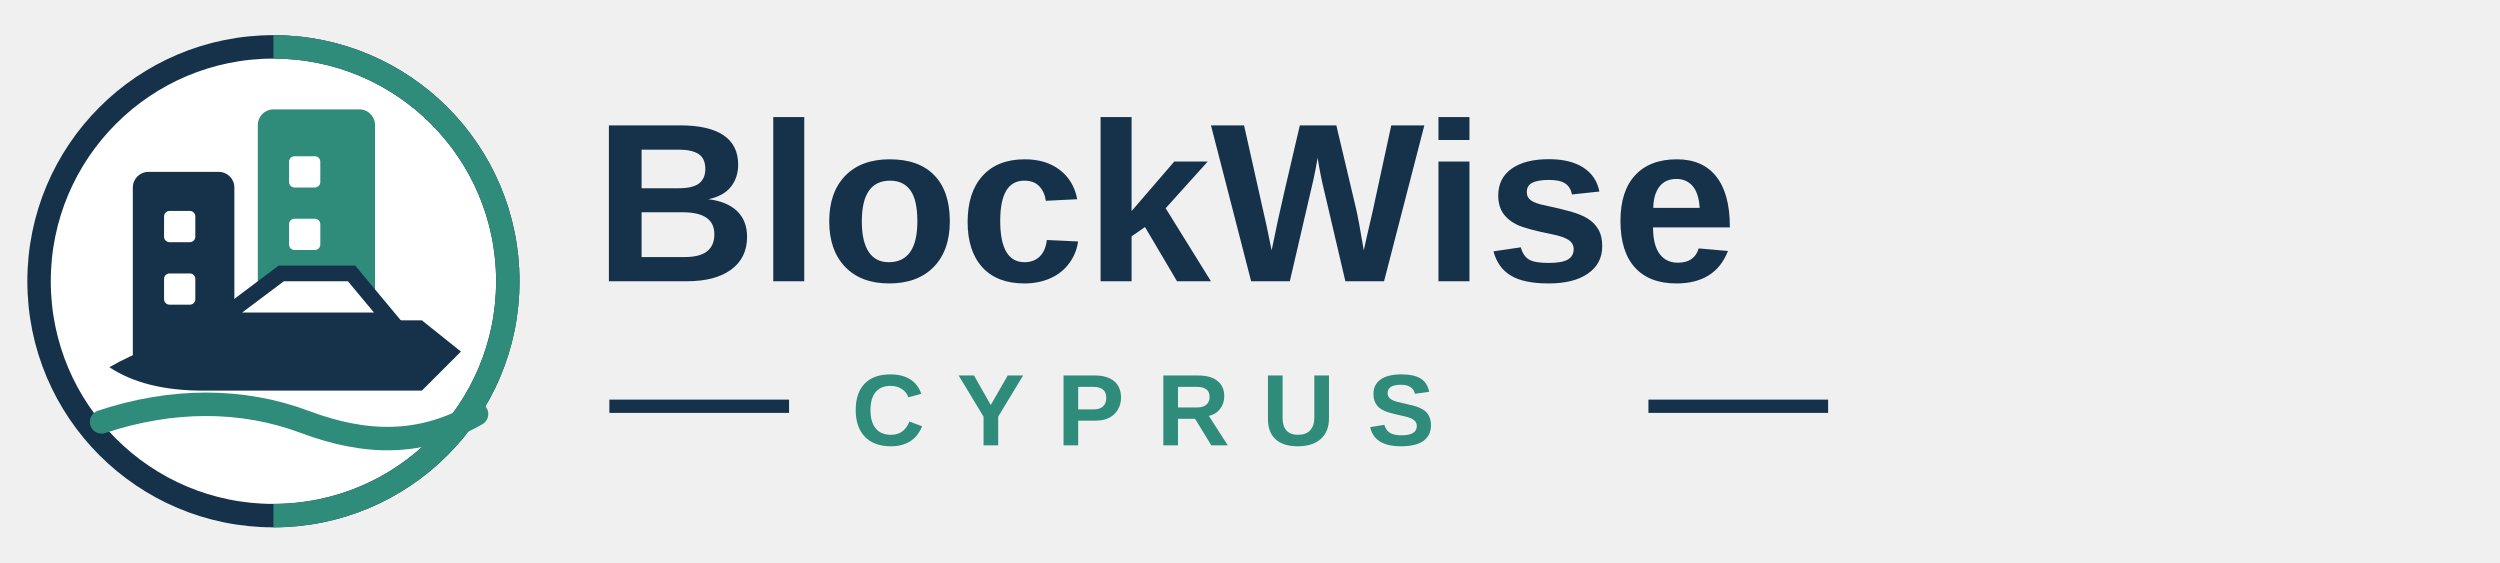
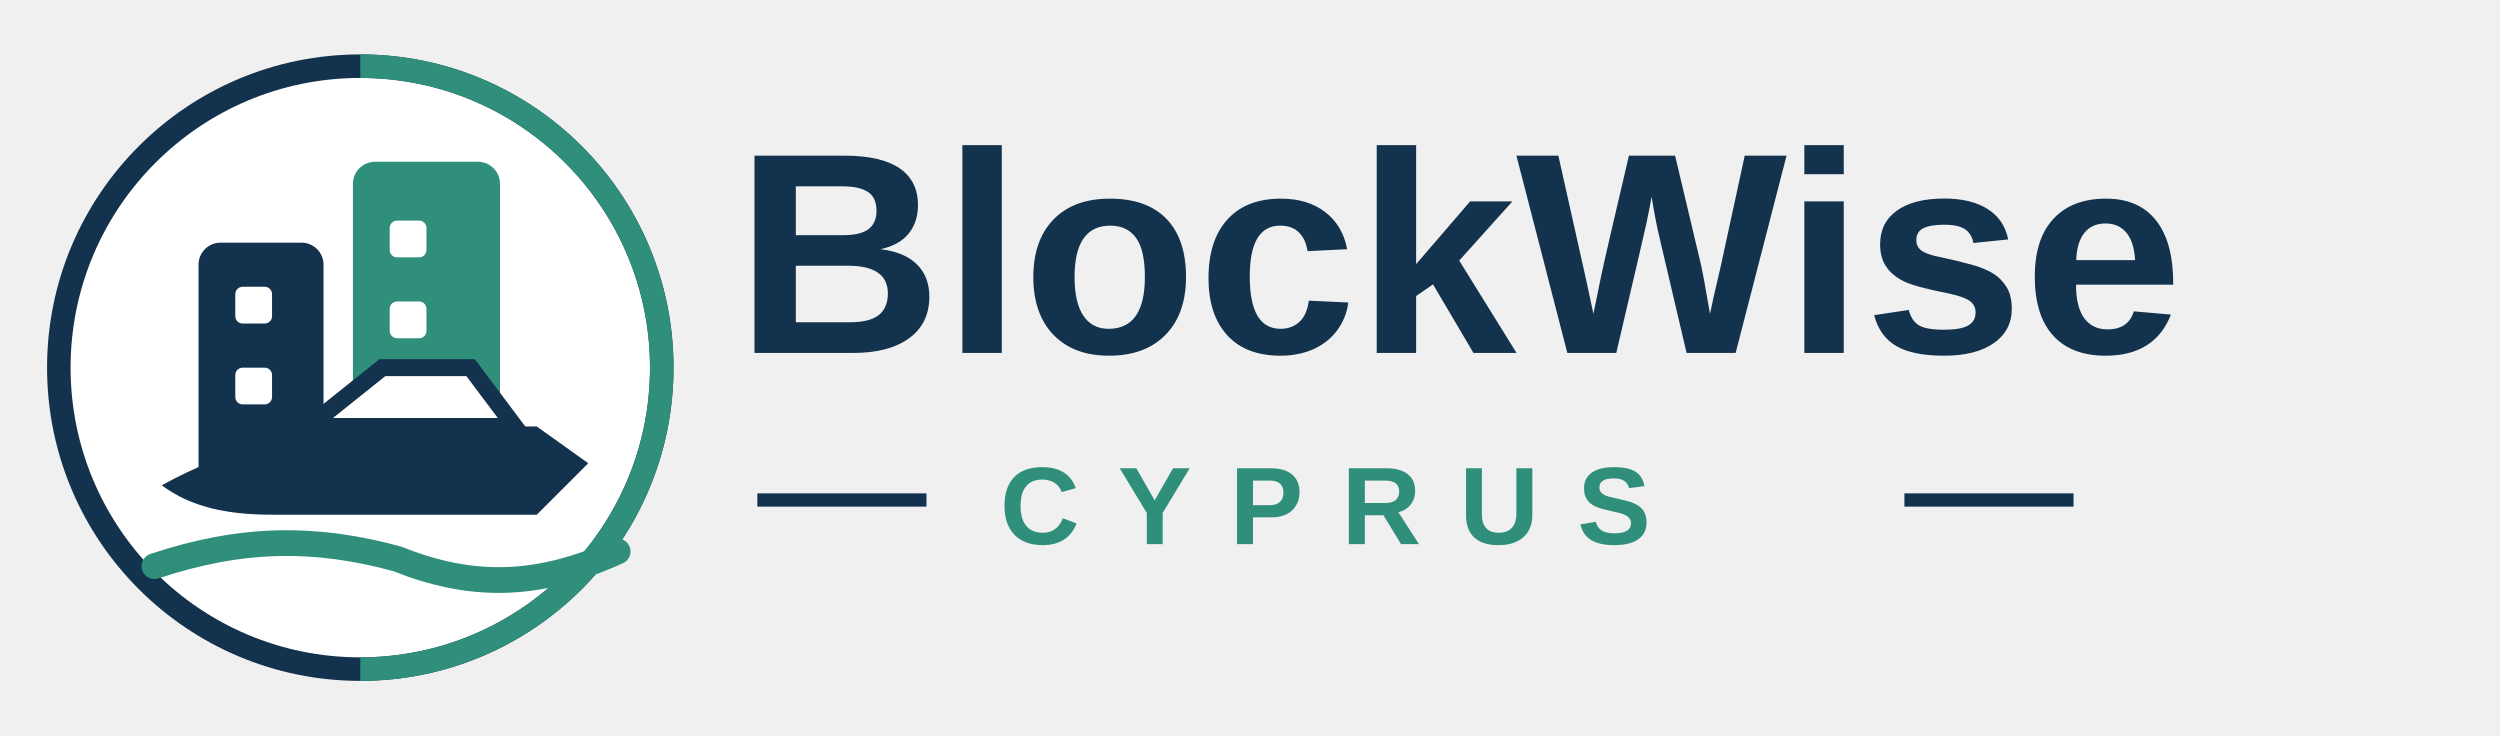
- <svg xmlns="http://www.w3.org/2000/svg" viewBox="0 0 320 72" role="img" aria-labelledby="title desc">
-   <g transform="translate(2 3)">
-     <circle cx="33" cy="33" r="30" fill="#ffffff" stroke="#16324a" stroke-width="3" />
-     <path d="M33 3 A30 30 0 0 1 63 33 A30 30 0 0 1 33 63" fill="none" stroke="#2f8b7a" stroke-width="3" />
-     <rect x="15" y="19" width="13" height="27" rx="2" fill="#16324a" />
-     <rect x="31" y="11" width="15" height="35" rx="2" fill="#2f8b7a" />
+ <svg xmlns="http://www.w3.org/2000/svg" viewBox="0 0 340 100" role="img" aria-labelledby="title desc">
+   <g transform="translate(4 5)">
+     <circle cx="45" cy="45" r="41" fill="#ffffff" stroke="#12324d" stroke-width="3.2" />
+     <path d="M45 4 A41 41 0 0 1 86 45 A41 41 0 0 1 45 86" fill="none" stroke="#2f8f7b" stroke-width="3.2" />
+     <rect x="23" y="28" width="17" height="34" rx="3" fill="#12324d" />
+     <rect x="44" y="17" width="20" height="45" rx="3" fill="#2f8f7b" />
    <g fill="#ffffff">
-       <rect x="19" y="24" width="4" height="4" rx=".7" />
-       <rect x="19" y="32" width="4" height="4" rx=".7" />
-       <rect x="35" y="17" width="4" height="4" rx=".7" />
-       <rect x="35" y="25" width="4" height="4" rx=".7" />
-       <rect x="35" y="33" width="4" height="4" rx=".7" />
+       <rect x="28" y="34" width="5" height="5" rx="1" />
+       <rect x="28" y="45" width="5" height="5" rx="1" />
+       <rect x="49" y="25" width="5" height="5" rx="1" />
+       <rect x="49" y="36" width="5" height="5" rx="1" />
+       <rect x="49" y="47" width="5" height="5" rx="1" />
    </g>
-     <path d="M12 44 C19 40 28 38 39 38 H52 L57 42 L52 47 H24 C19 47 15 46 12 44Z" fill="#16324a" />
-     <path d="M26 38 L34 32 H43 L48 38Z" fill="#ffffff" stroke="#16324a" stroke-width="2" />
-     <path d="M11 51 C20 48 29 48 37 51 C45 54 52 54 59 50" fill="none" stroke="#2f8b7a" stroke-width="3" stroke-linecap="round" />
+     <path d="M18 61 C27 56 38 53 50 53 H69 L76 58 L69 65 H33 C27 65 22 64 18 61Z" fill="#12324d" />
+     <path d="M38 53 L48 45 H60 L66 53Z" fill="#ffffff" stroke="#12324d" stroke-width="2.3" />
+     <path d="M17 72 C29 68 39 68 50 71 C60 75 69 75 80 70" fill="none" stroke="#2f8f7b" stroke-width="3.5" stroke-linecap="round" />
  </g>
-   <text x="76" y="36" font-family="Arial, Helvetica, sans-serif" font-size="29" font-weight="700" fill="#16324a">BlockWise</text>
-   <line x1="78" y1="52" x2="101" y2="52" stroke="#16324a" stroke-width="1.7" />
-   <text x="109" y="57" font-family="Arial, Helvetica, sans-serif" font-size="13" font-weight="700" letter-spacing="4.1" fill="#2f8b7a">CYPRUS</text>
-   <line x1="211" y1="52" x2="234" y2="52" stroke="#16324a" stroke-width="1.7" />
+   <text x="100" y="48" font-family="Arial, Helvetica, sans-serif" font-size="39" font-weight="700" fill="#12324d">BlockWise</text>
+   <line x1="103" y1="68" x2="126" y2="68" stroke="#12324d" stroke-width="1.8" />
+   <text x="136" y="74" font-family="Arial, Helvetica, sans-serif" font-size="15" font-weight="700" letter-spacing="5.2" fill="#2f8f7b">CYPRUS</text>
+   <line x1="259" y1="68" x2="282" y2="68" stroke="#12324d" stroke-width="1.8" />
</svg>
